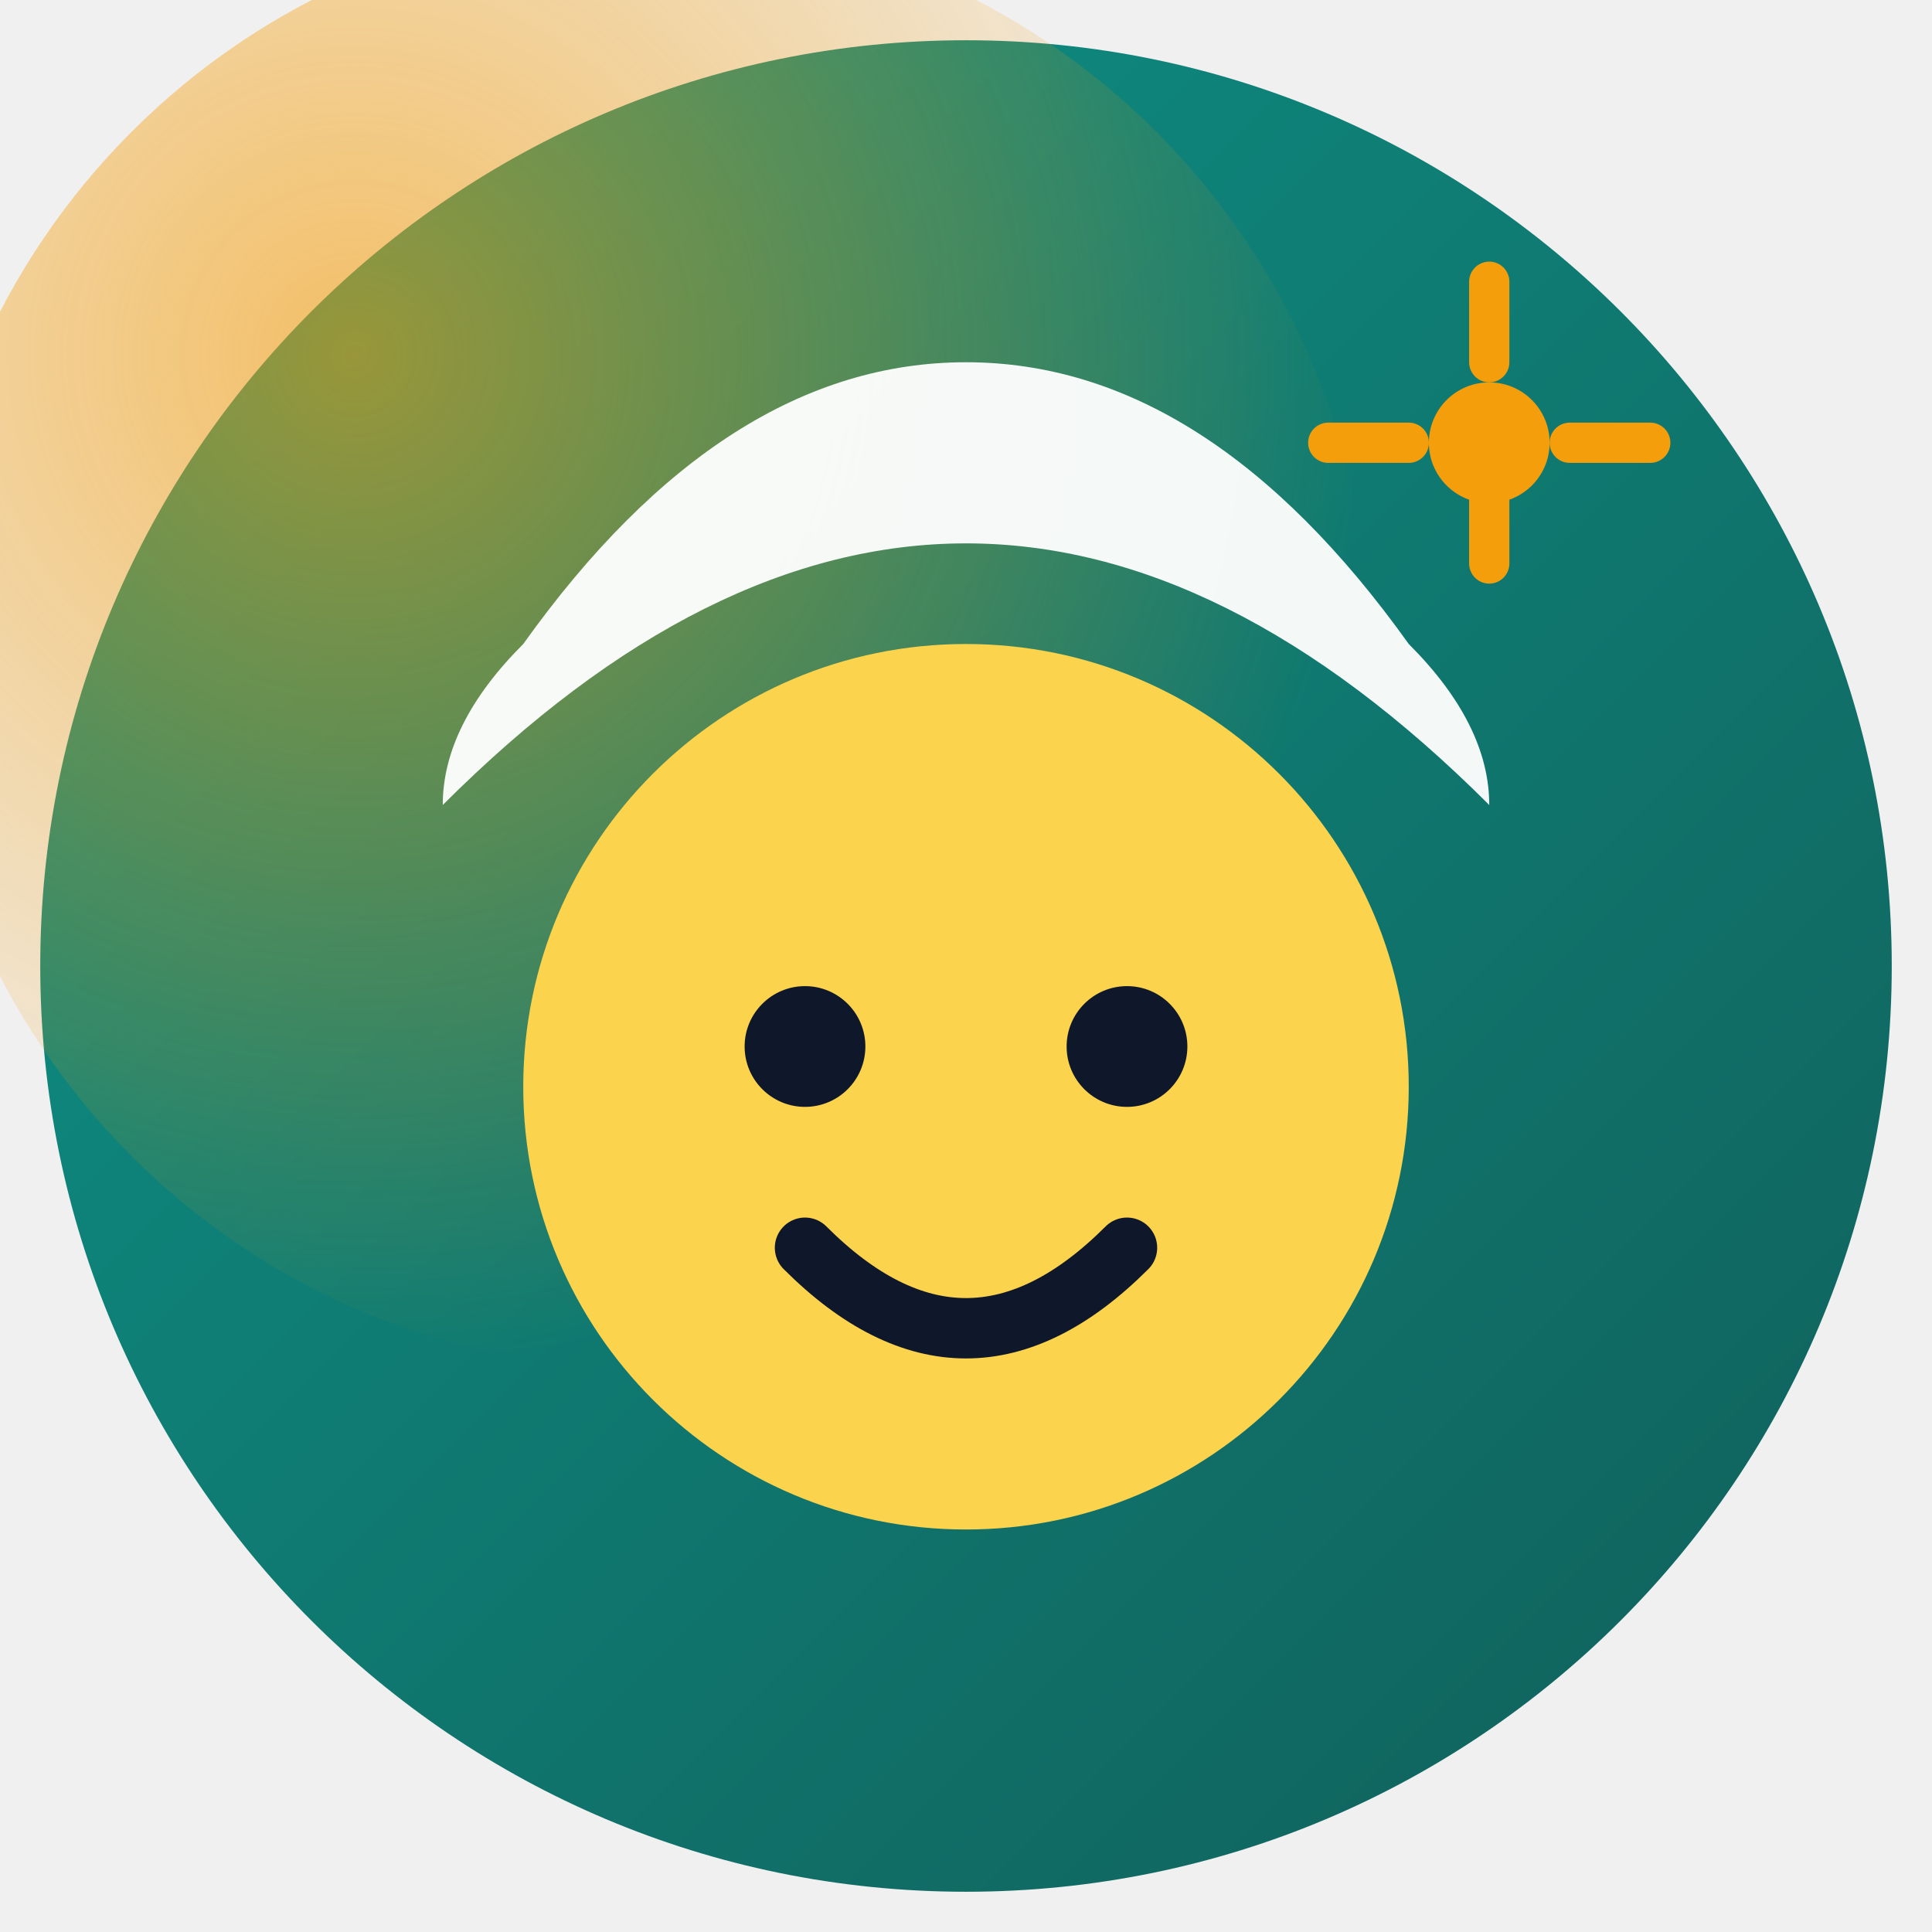
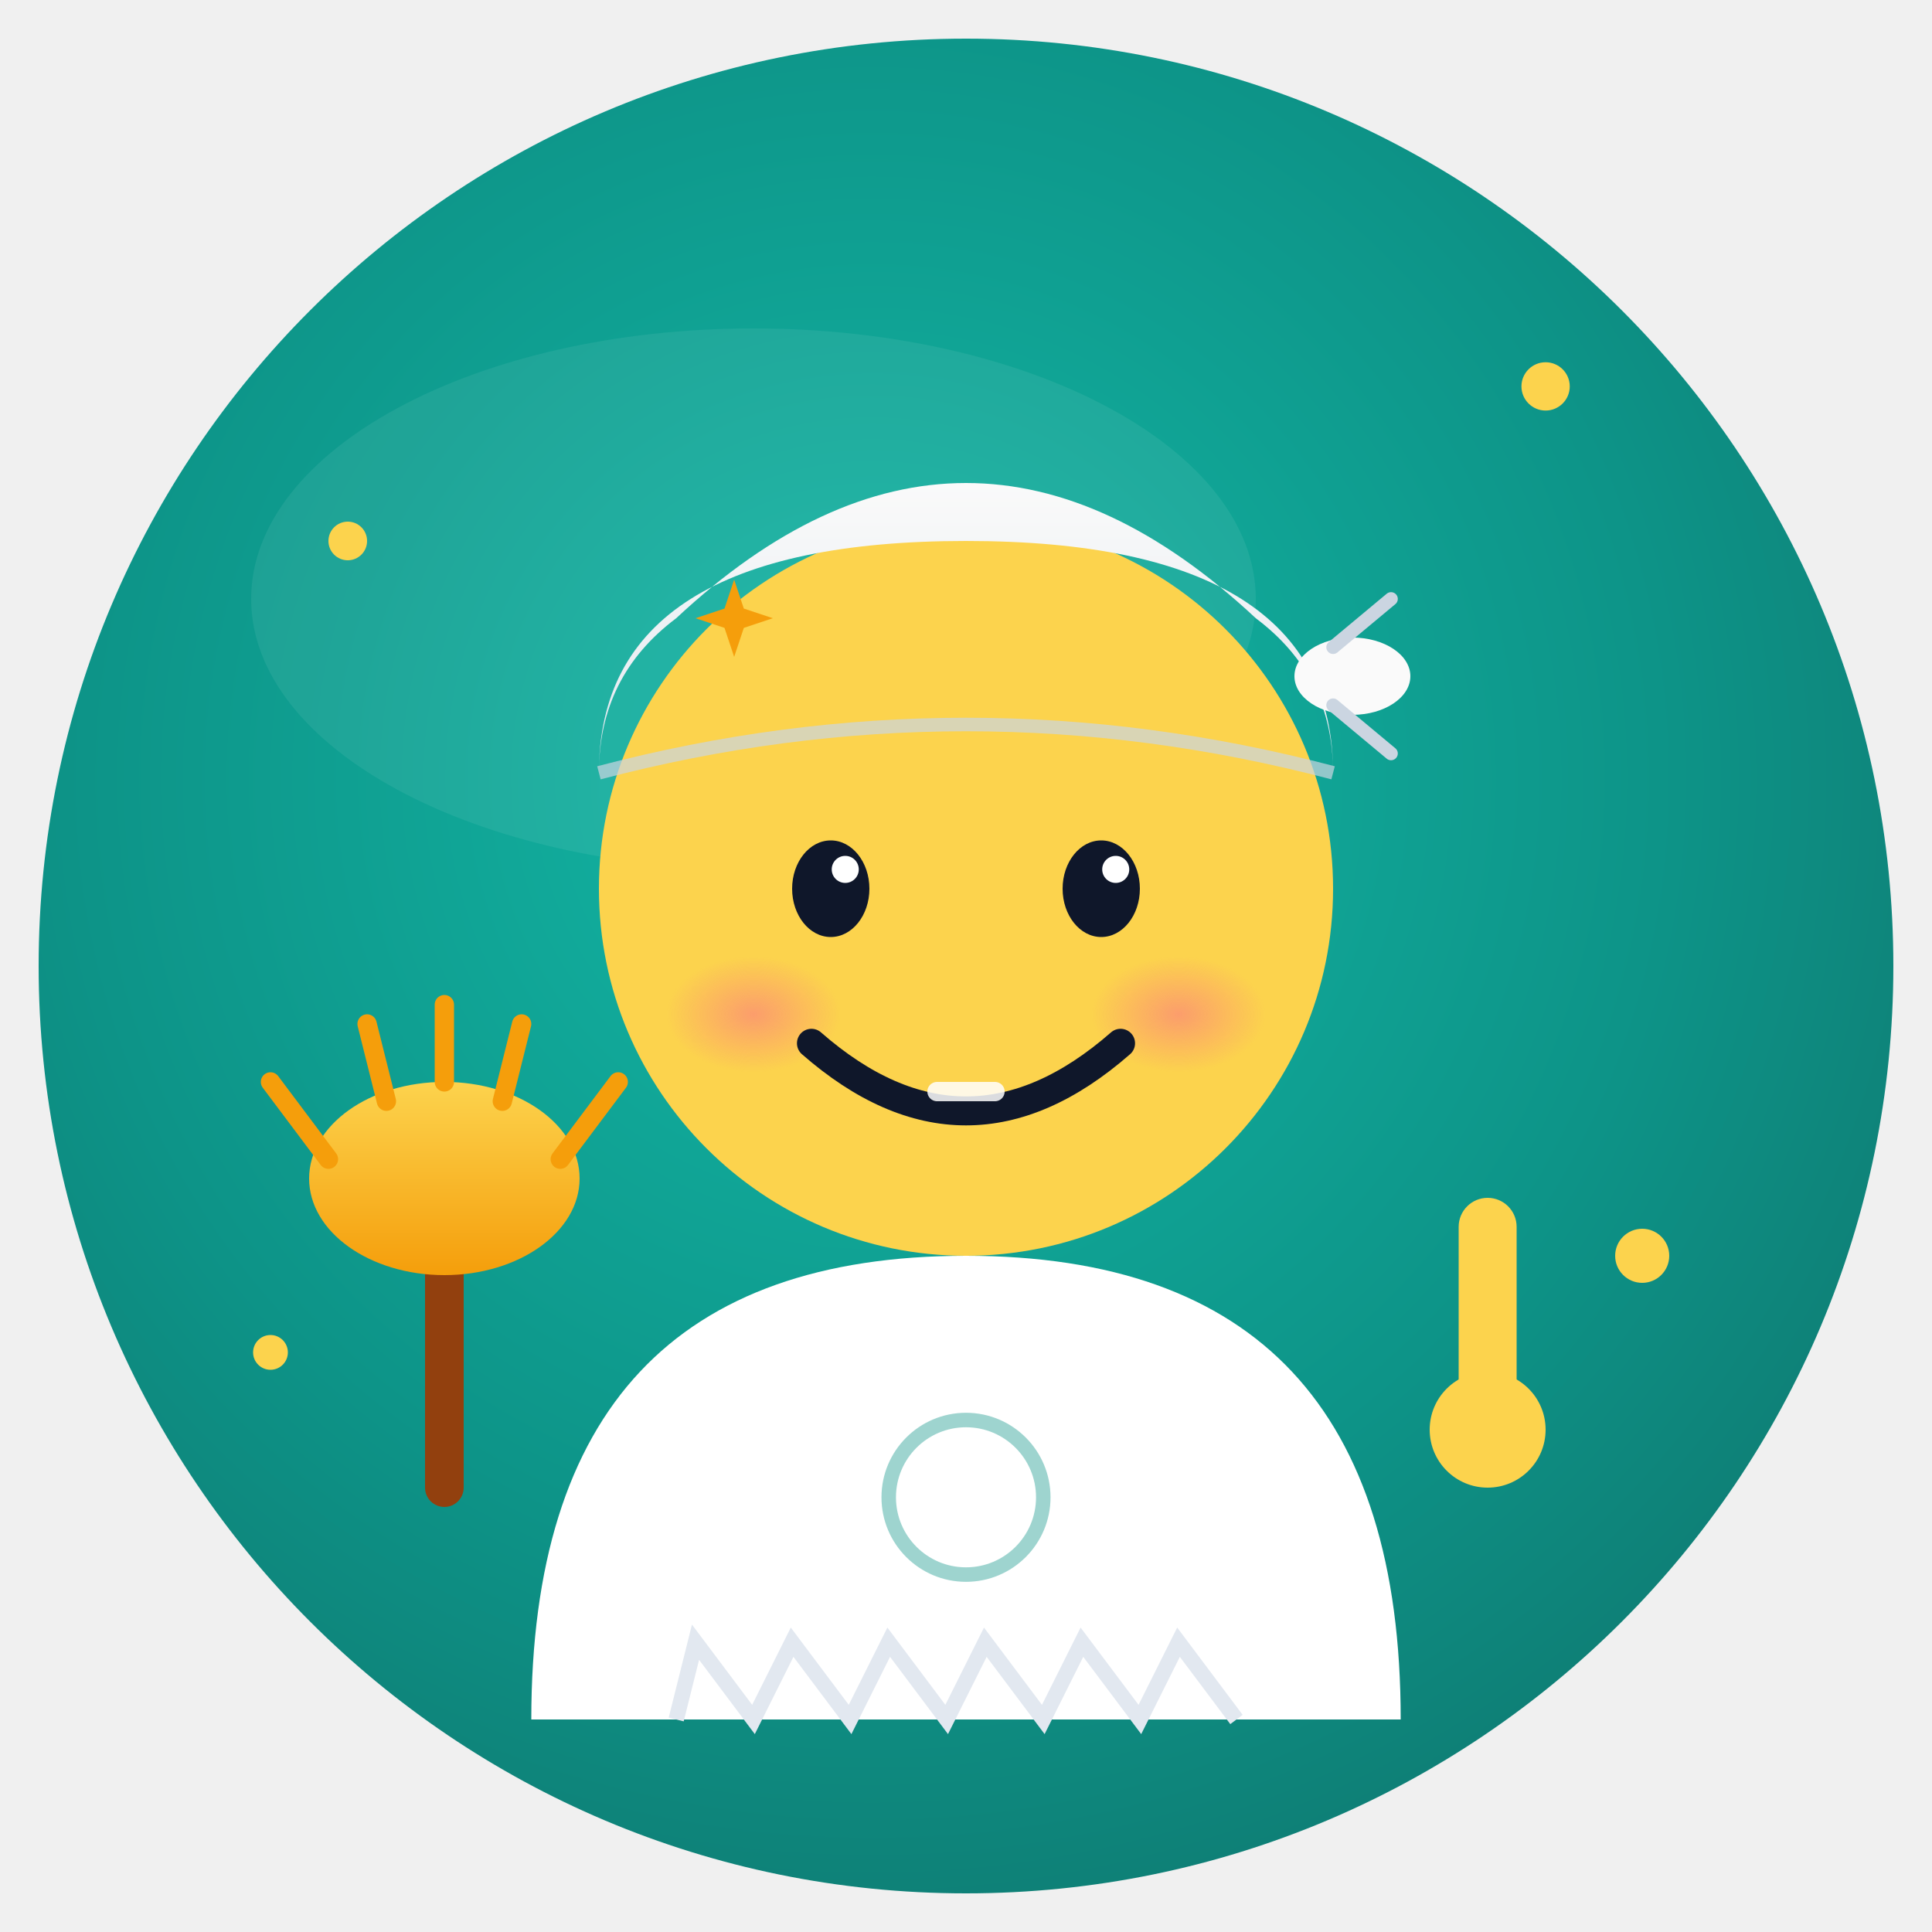
- <svg xmlns="http://www.w3.org/2000/svg" viewBox="0 0 96 96" width="96" height="96">
+ <svg xmlns="http://www.w3.org/2000/svg" viewBox="0 0 200 200" width="200" height="200" role="img" aria-label="Lumi mascot">
  <defs>
-     <linearGradient id="bg" x1="0" y1="0" x2="1" y2="1">
-       <stop offset="0%" stop-color="#0D9488" />
-       <stop offset="100%" stop-color="#115E59" />
+     <radialGradient id="bg" cx="0.45" cy="0.4" r="0.7">
+       <stop offset="0%" stop-color="#14B8A6" />
+       <stop offset="60%" stop-color="#0D9488" />
+       <stop offset="100%" stop-color="#0F766E" />
+     </radialGradient>
+     <radialGradient id="cheek" cx="0.5" cy="0.5" r="0.5">
+       <stop offset="0%" stop-color="#FB7185" stop-opacity="0.55" />
+       <stop offset="100%" stop-color="#FB7185" stop-opacity="0" />
+     </radialGradient>
+     <linearGradient id="cap" x1="0" y1="0" x2="0" y2="1">
+       <stop offset="0%" stop-color="#FAFAFA" />
+       <stop offset="100%" stop-color="#E2E8F0" />
    </linearGradient>
-     <radialGradient id="glow" cx="0.3" cy="0.3" r="0.7">
-       <stop offset="0%" stop-color="#F59E0B" stop-opacity="0.6" />
-       <stop offset="100%" stop-color="#F59E0B" stop-opacity="0" />
-     </radialGradient>
+     <linearGradient id="duster" x1="0" y1="0" x2="0" y2="1">
+       <stop offset="0%" stop-color="#FCD34D" />
+       <stop offset="100%" stop-color="#F59E0B" />
+     </linearGradient>
  </defs>
-   <circle cx="48" cy="48" r="46" fill="url(#bg)" />
-   <circle cx="32" cy="32" r="36" fill="url(#glow)" />
-   <g fill="#fff">
-     <path d="M22 40 Q48 14 74 40 Q74 36 70 32 Q60 18 48 18 Q36 18 26 32 Q22 36 22 40 Z" opacity="0.95" />
-     <ellipse cx="48" cy="54" rx="22" ry="22" fill="#FCD34D" />
-     <circle cx="40" cy="52" r="3" fill="#0F172A" />
-     <circle cx="56" cy="52" r="3" fill="#0F172A" />
-     <path d="M40 62 Q48 70 56 62" fill="none" stroke="#0F172A" stroke-width="3" stroke-linecap="round" />
-     <g fill="#F59E0B">
-       <circle cx="74" cy="22" r="3" />
-       <path d="M74 14 v4 M74 24 v4 M66 22 h4 M78 22 h4" stroke="#F59E0B" stroke-width="2" stroke-linecap="round" />
+   <circle cx="100" cy="100" r="96" fill="url(#bg)" />
+   <ellipse cx="78" cy="62" rx="52" ry="28" fill="#fff" opacity="0.07" />
+   <g fill="#FCD34D">
+     <circle cx="160" cy="40" r="2.5">
+       <animate attributeName="r" values="2.5;4;2.5" dur="2.4s" repeatCount="indefinite" />
+       <animate attributeName="opacity" values="0.4;1;0.4" dur="2.4s" repeatCount="indefinite" />
+     </circle>
+     <circle cx="36" cy="56" r="2">
+       <animate attributeName="r" values="2;3.5;2" dur="2.8s" begin="0.3s" repeatCount="indefinite" />
+       <animate attributeName="opacity" values="0.3;1;0.3" dur="2.8s" begin="0.3s" repeatCount="indefinite" />
+     </circle>
+     <circle cx="170" cy="130" r="2.8">
+       <animate attributeName="r" values="2.8;4.5;2.8" dur="3.2s" begin="0.6s" repeatCount="indefinite" />
+       <animate attributeName="opacity" values="0.4;1;0.4" dur="3.2s" begin="0.6s" repeatCount="indefinite" />
+     </circle>
+     <circle cx="28" cy="140" r="1.8">
+       <animate attributeName="r" values="1.8;3;1.8" dur="2.6s" begin="0.9s" repeatCount="indefinite" />
+       <animate attributeName="opacity" values="0.3;1;0.3" dur="2.6s" begin="0.9s" repeatCount="indefinite" />
+     </circle>
+   </g>
+   <g>
+     <animateTransform attributeName="transform" type="translate" values="0 0; 0 -3; 0 0" dur="3.2s" repeatCount="indefinite" />
+     <g transform="translate(46 122)">
+       <animateTransform attributeName="transform" type="rotate" values="-15 0 0; 12 0 0; -15 0 0" dur="2.2s" repeatCount="indefinite" additive="sum" />
+       <rect x="-2" y="0" width="4" height="34" fill="#92400E" rx="2" />
+       <ellipse cx="0" cy="0" rx="14" ry="10" fill="url(#duster)" />
+       <path d="M-12 -2 L-18 -10 M-6 -8 L-8 -16 M0 -10 L0 -18 M6 -8 L8 -16 M12 -2 L18 -10" stroke="#F59E0B" stroke-width="2" stroke-linecap="round" />
+     </g>
+     <g transform="translate(154 124)">
+       <animateTransform attributeName="transform" type="rotate" values="0 0 0; -15 0 0; 0 0 0" dur="2s" repeatCount="indefinite" additive="sum" />
+       <rect x="-3" y="0" width="6" height="22" rx="3" fill="#FCD34D" />
+       <circle cx="0" cy="24" r="6" fill="#FCD34D" />
+     </g>
+     <path d="M55 178 Q55 130 100 130 Q145 130 145 178 Z" fill="#FFFFFF" />
+     <path d="M70 178 L72 170 L78 178 L82 170 L88 178 L92 170 L98 178 L102 170 L108 178 L112 170 L118 178 L122 170 L128 178" stroke="#E2E8F0" stroke-width="1.6" fill="none" />
+     <circle cx="100" cy="155" r="8" fill="none" stroke="#0D9488" stroke-width="1.5" opacity="0.4" />
+     <circle cx="100" cy="92" r="38" fill="#FCD34D" />
+     <ellipse cx="78" cy="105" rx="9" ry="6" fill="url(#cheek)" />
+     <ellipse cx="122" cy="105" rx="9" ry="6" fill="url(#cheek)" />
+     <ellipse cx="86" cy="92" rx="4" ry="5" fill="#0F172A">
+       <animate attributeName="ry" values="5;5;0.6;5;5;5" dur="5s" keyTimes="0;0.45;0.5;0.55;0.6;1" repeatCount="indefinite" />
+     </ellipse>
+     <ellipse cx="114" cy="92" rx="4" ry="5" fill="#0F172A">
+       <animate attributeName="ry" values="5;5;0.6;5;5;5" dur="5s" keyTimes="0;0.45;0.5;0.55;0.6;1" repeatCount="indefinite" />
+     </ellipse>
+     <circle cx="87.5" cy="90" r="1.4" fill="#fff" />
+     <circle cx="115.5" cy="90" r="1.4" fill="#fff" />
+     <path d="M84 108 Q100 122 116 108" stroke="#0F172A" stroke-width="3" stroke-linecap="round" fill="none" />
+     <path d="M97 113 L103 113" stroke="#fff" stroke-width="2" stroke-linecap="round" opacity="0.85" />
+     <path d="M62 80 Q62 56 100 56 Q138 56 138 80 Q138 70 130 64 Q115 50 100 50 Q85 50 70 64 Q62 70 62 80 Z" fill="url(#cap)" />
+     <path d="M62 80 Q100 70 138 80" stroke="#CBD5E1" stroke-width="1.4" fill="none" opacity="0.7" />
+     <g transform="translate(140 70)">
+       <ellipse cx="0" cy="0" rx="6" ry="4" fill="#FAFAFA" />
+       <path d="M-2 -3 L4 -8 M-2 3 L4 8" stroke="#CBD5E1" stroke-width="1.4" stroke-linecap="round" fill="none" />
+     </g>
+     <g transform="translate(76 64)">
+       <path d="M0 -4 L1 -1 L4 0 L1 1 L0 4 L-1 1 L-4 0 L-1 -1 Z" fill="#F59E0B">
+         <animateTransform attributeName="transform" type="rotate" values="0;360" dur="6s" repeatCount="indefinite" />
+       </path>
    </g>
  </g>
</svg>
